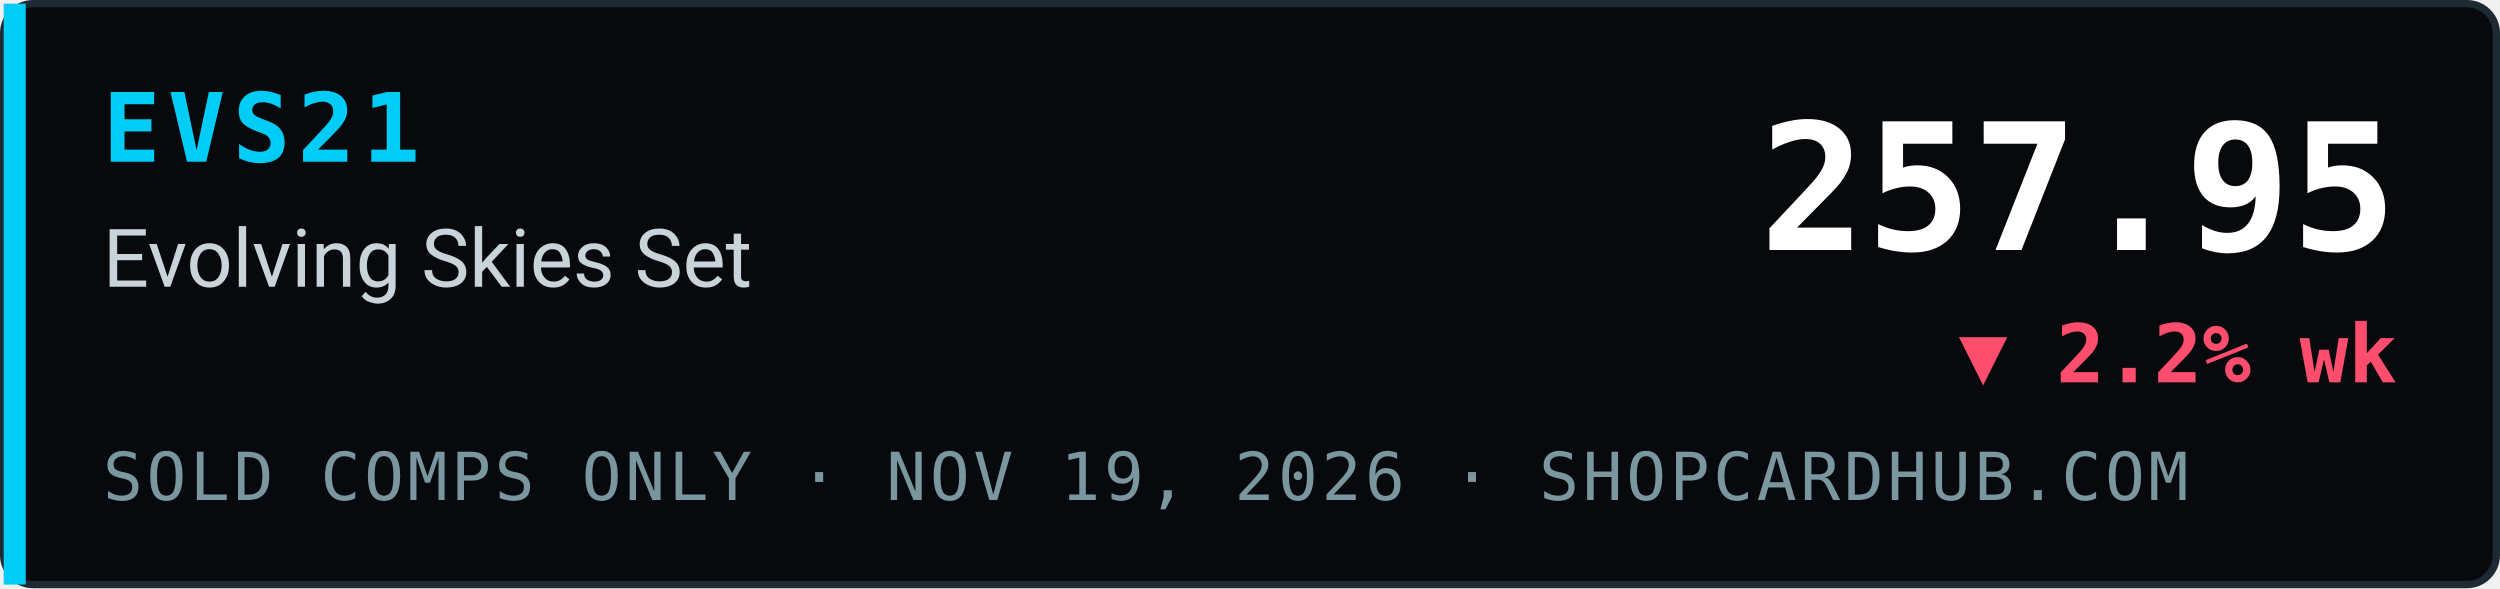
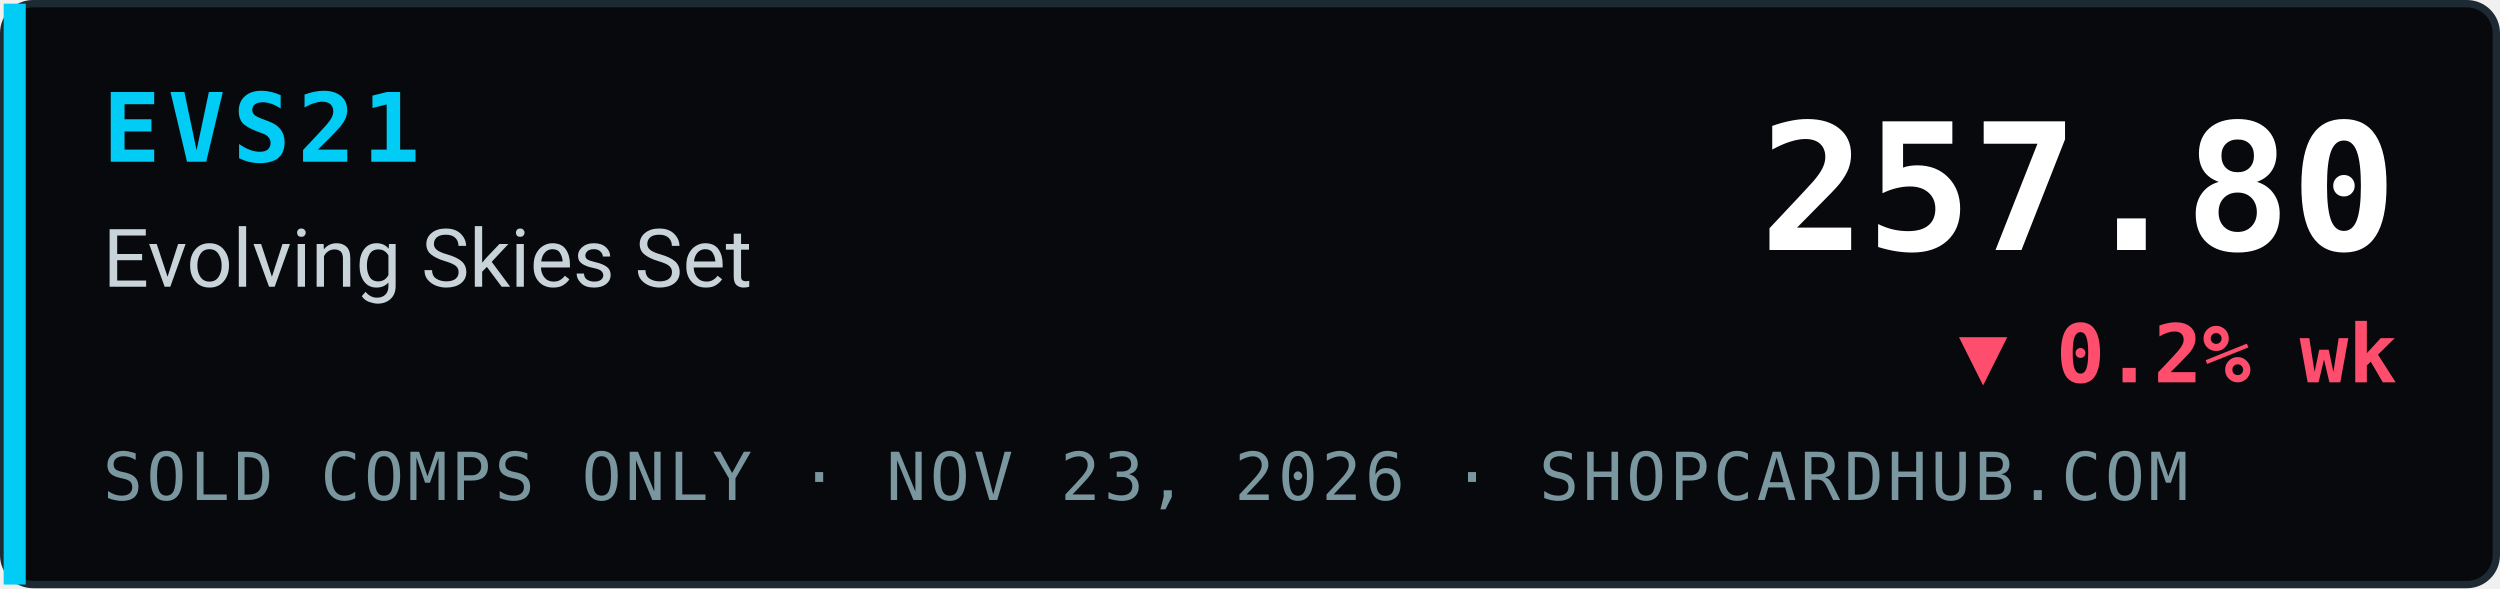
- <svg xmlns="http://www.w3.org/2000/svg" width="340" height="80" viewBox="0 0 340 80" role="img" aria-label="EVS21 Evolving Skies Set index 257.95, ▼ 2.2% wk, sold comps only, ShopCardHub">
+ <svg xmlns="http://www.w3.org/2000/svg" width="340" height="80" viewBox="0 0 340 80" role="img" aria-label="EVS21 Evolving Skies Set index 257.80, ▼ 0.2% wk, sold comps only, ShopCardHub">
  <rect x="0.5" y="0.5" width="339" height="79" rx="4" fill="#07090c" stroke="#1e2a33" />
  <rect x="0.5" y="0.5" width="3" height="79" fill="#00ccf5" />
  <text x="14" y="22" font-family="ui-monospace,SFMono-Regular,Menlo,Consolas,monospace" font-size="13" font-weight="700" fill="#00ccf5" letter-spacing="1">EVS21</text>
  <text x="14" y="39" font-family="system-ui,-apple-system,Segoe UI,Roboto,Helvetica,Arial,sans-serif" font-size="11" fill="#c9d4da">Evolving Skies Set</text>
-   <text x="14" y="68" font-family="ui-monospace,SFMono-Regular,Menlo,Consolas,monospace" font-size="9" fill="#7a969e" letter-spacing="0.5">SOLD COMPS ONLY · NOV 19, 2026 · SHOPCARDHUB.COM</text>
-   <text x="326" y="34" text-anchor="end" font-family="ui-monospace,SFMono-Regular,Menlo,Consolas,monospace" font-size="24" font-weight="700" fill="#ffffff">257.95</text>
-   <text x="326" y="52" text-anchor="end" font-family="ui-monospace,SFMono-Regular,Menlo,Consolas,monospace" font-size="11" font-weight="700" fill="#ff4d6d">▼ 2.2% wk</text>
+   <text x="14" y="68" font-family="ui-monospace,SFMono-Regular,Menlo,Consolas,monospace" font-size="9" fill="#7a969e" letter-spacing="0.5">SOLD COMPS ONLY · NOV 23, 2026 · SHOPCARDHUB.COM</text>
+   <text x="326" y="34" text-anchor="end" font-family="ui-monospace,SFMono-Regular,Menlo,Consolas,monospace" font-size="24" font-weight="700" fill="#ffffff">257.80</text>
+   <text x="326" y="52" text-anchor="end" font-family="ui-monospace,SFMono-Regular,Menlo,Consolas,monospace" font-size="11" font-weight="700" fill="#ff4d6d">▼ 0.2% wk</text>
</svg>
